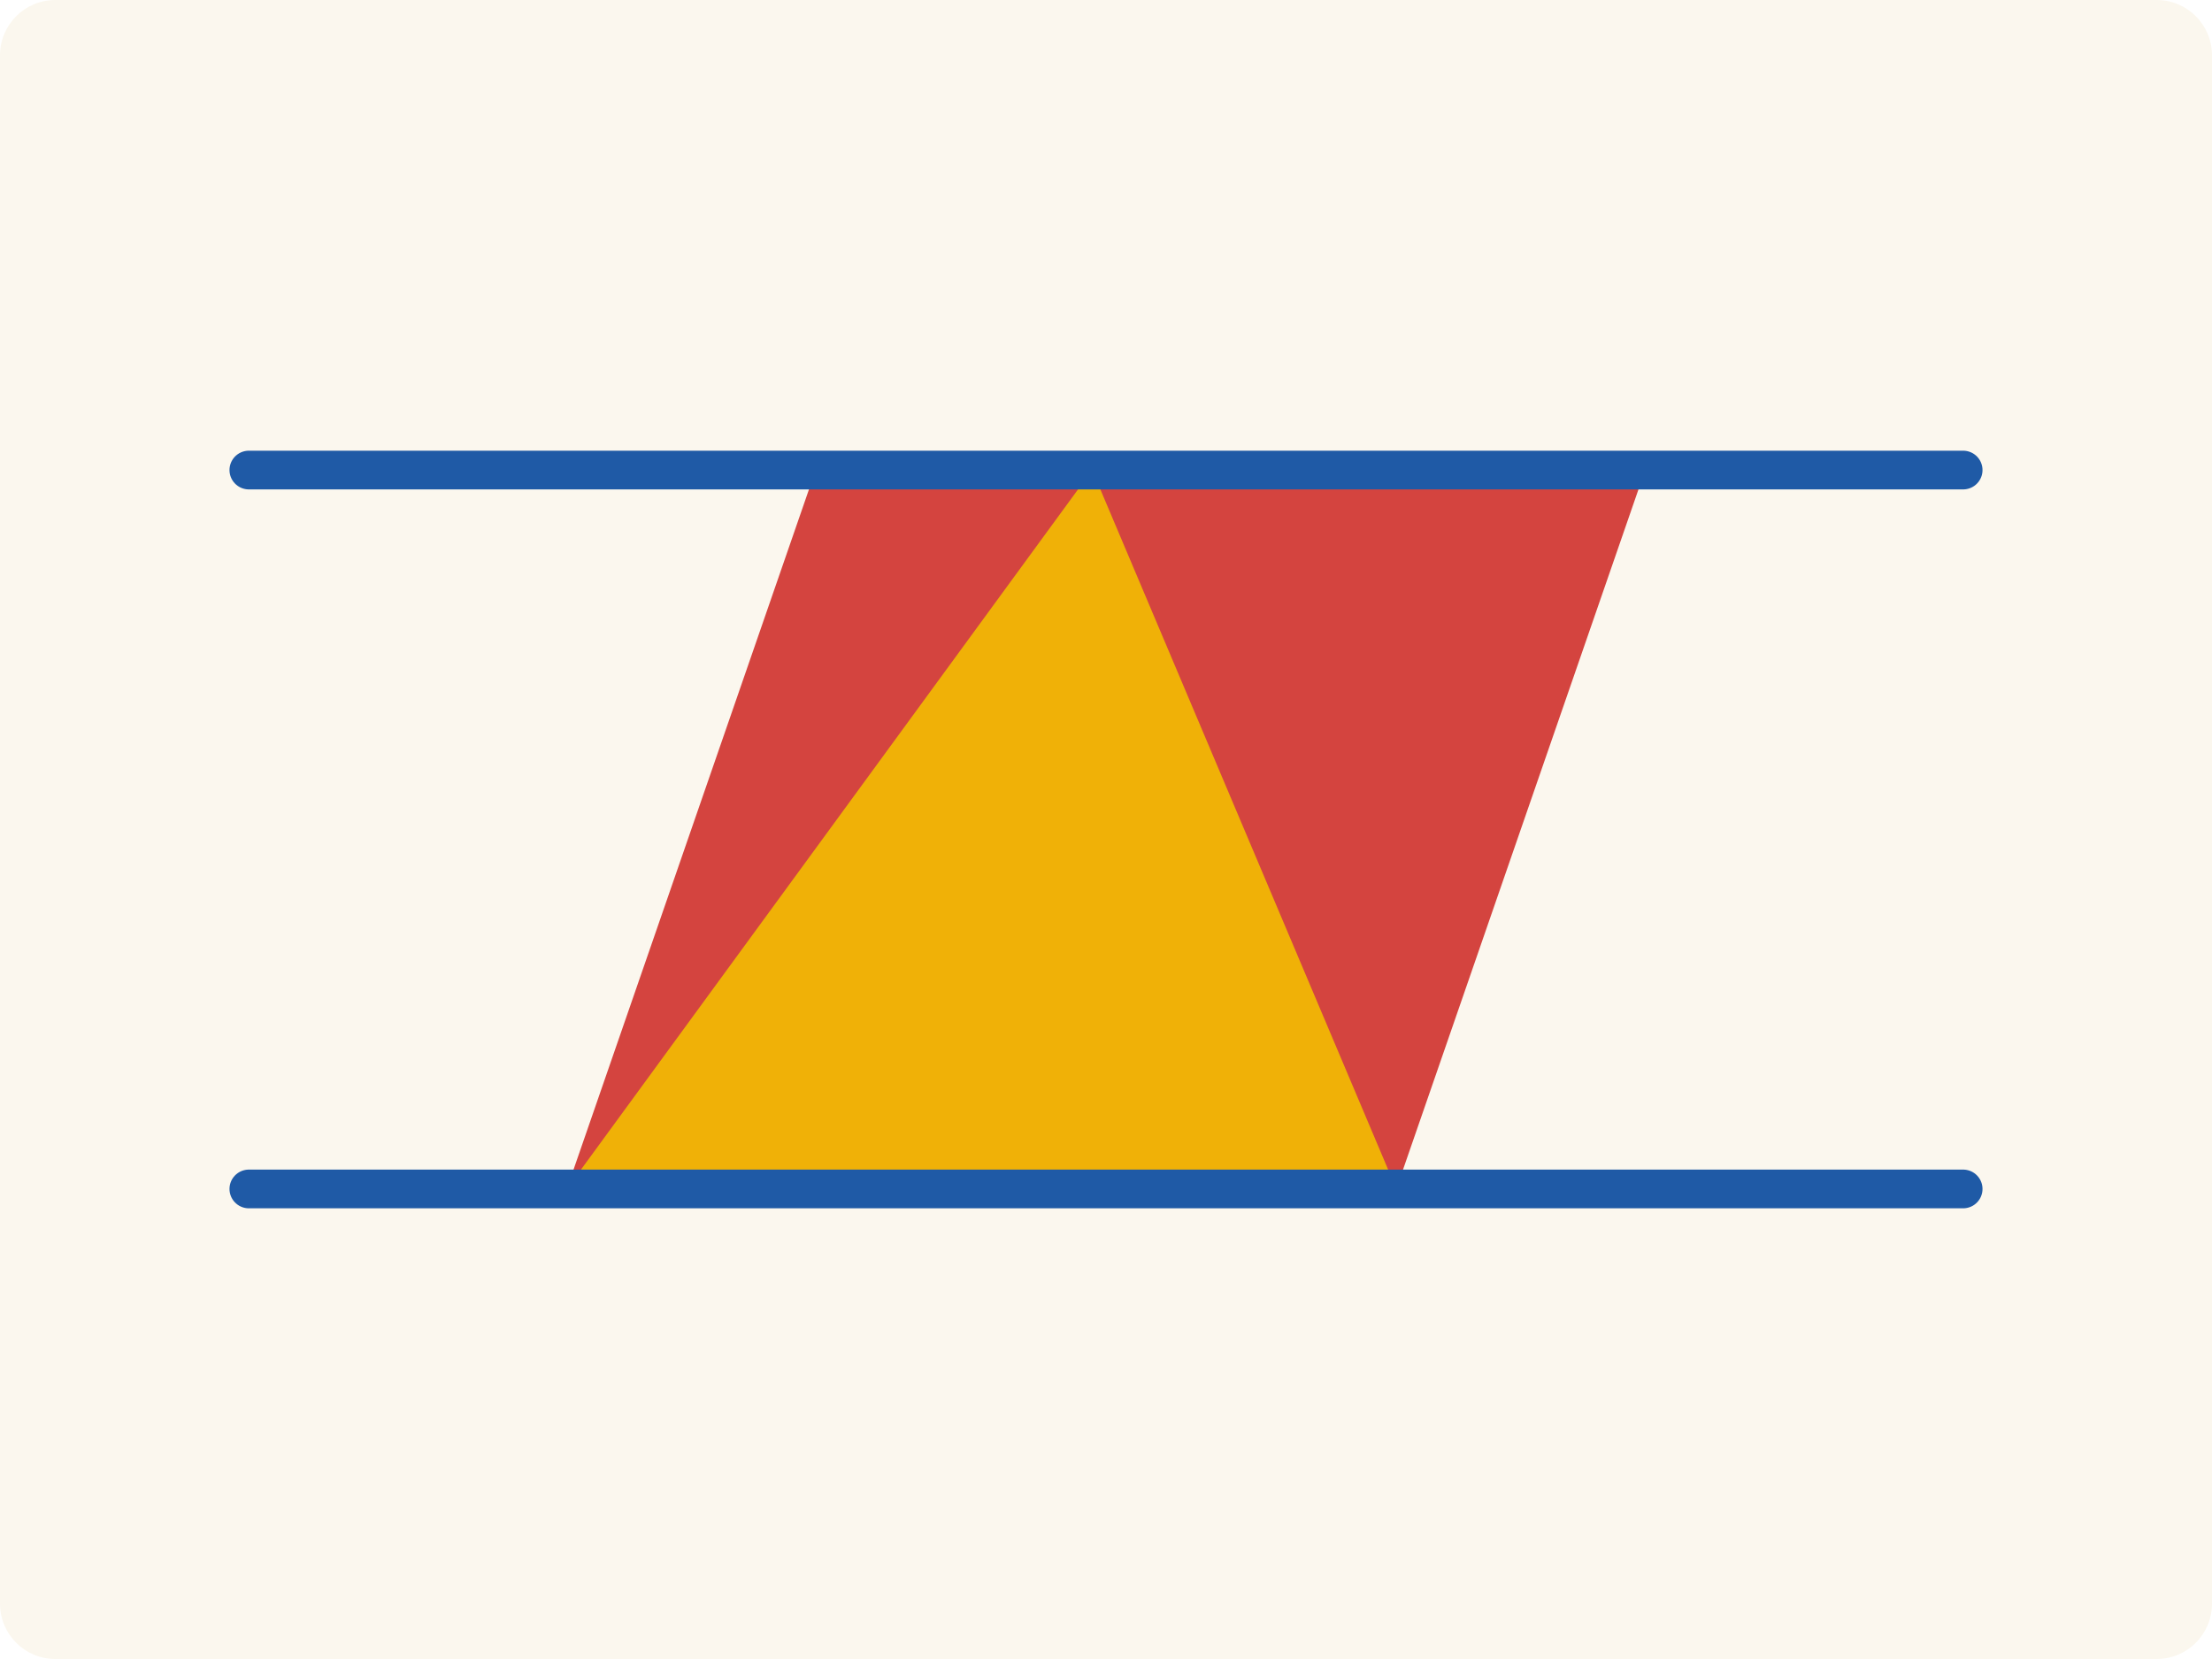
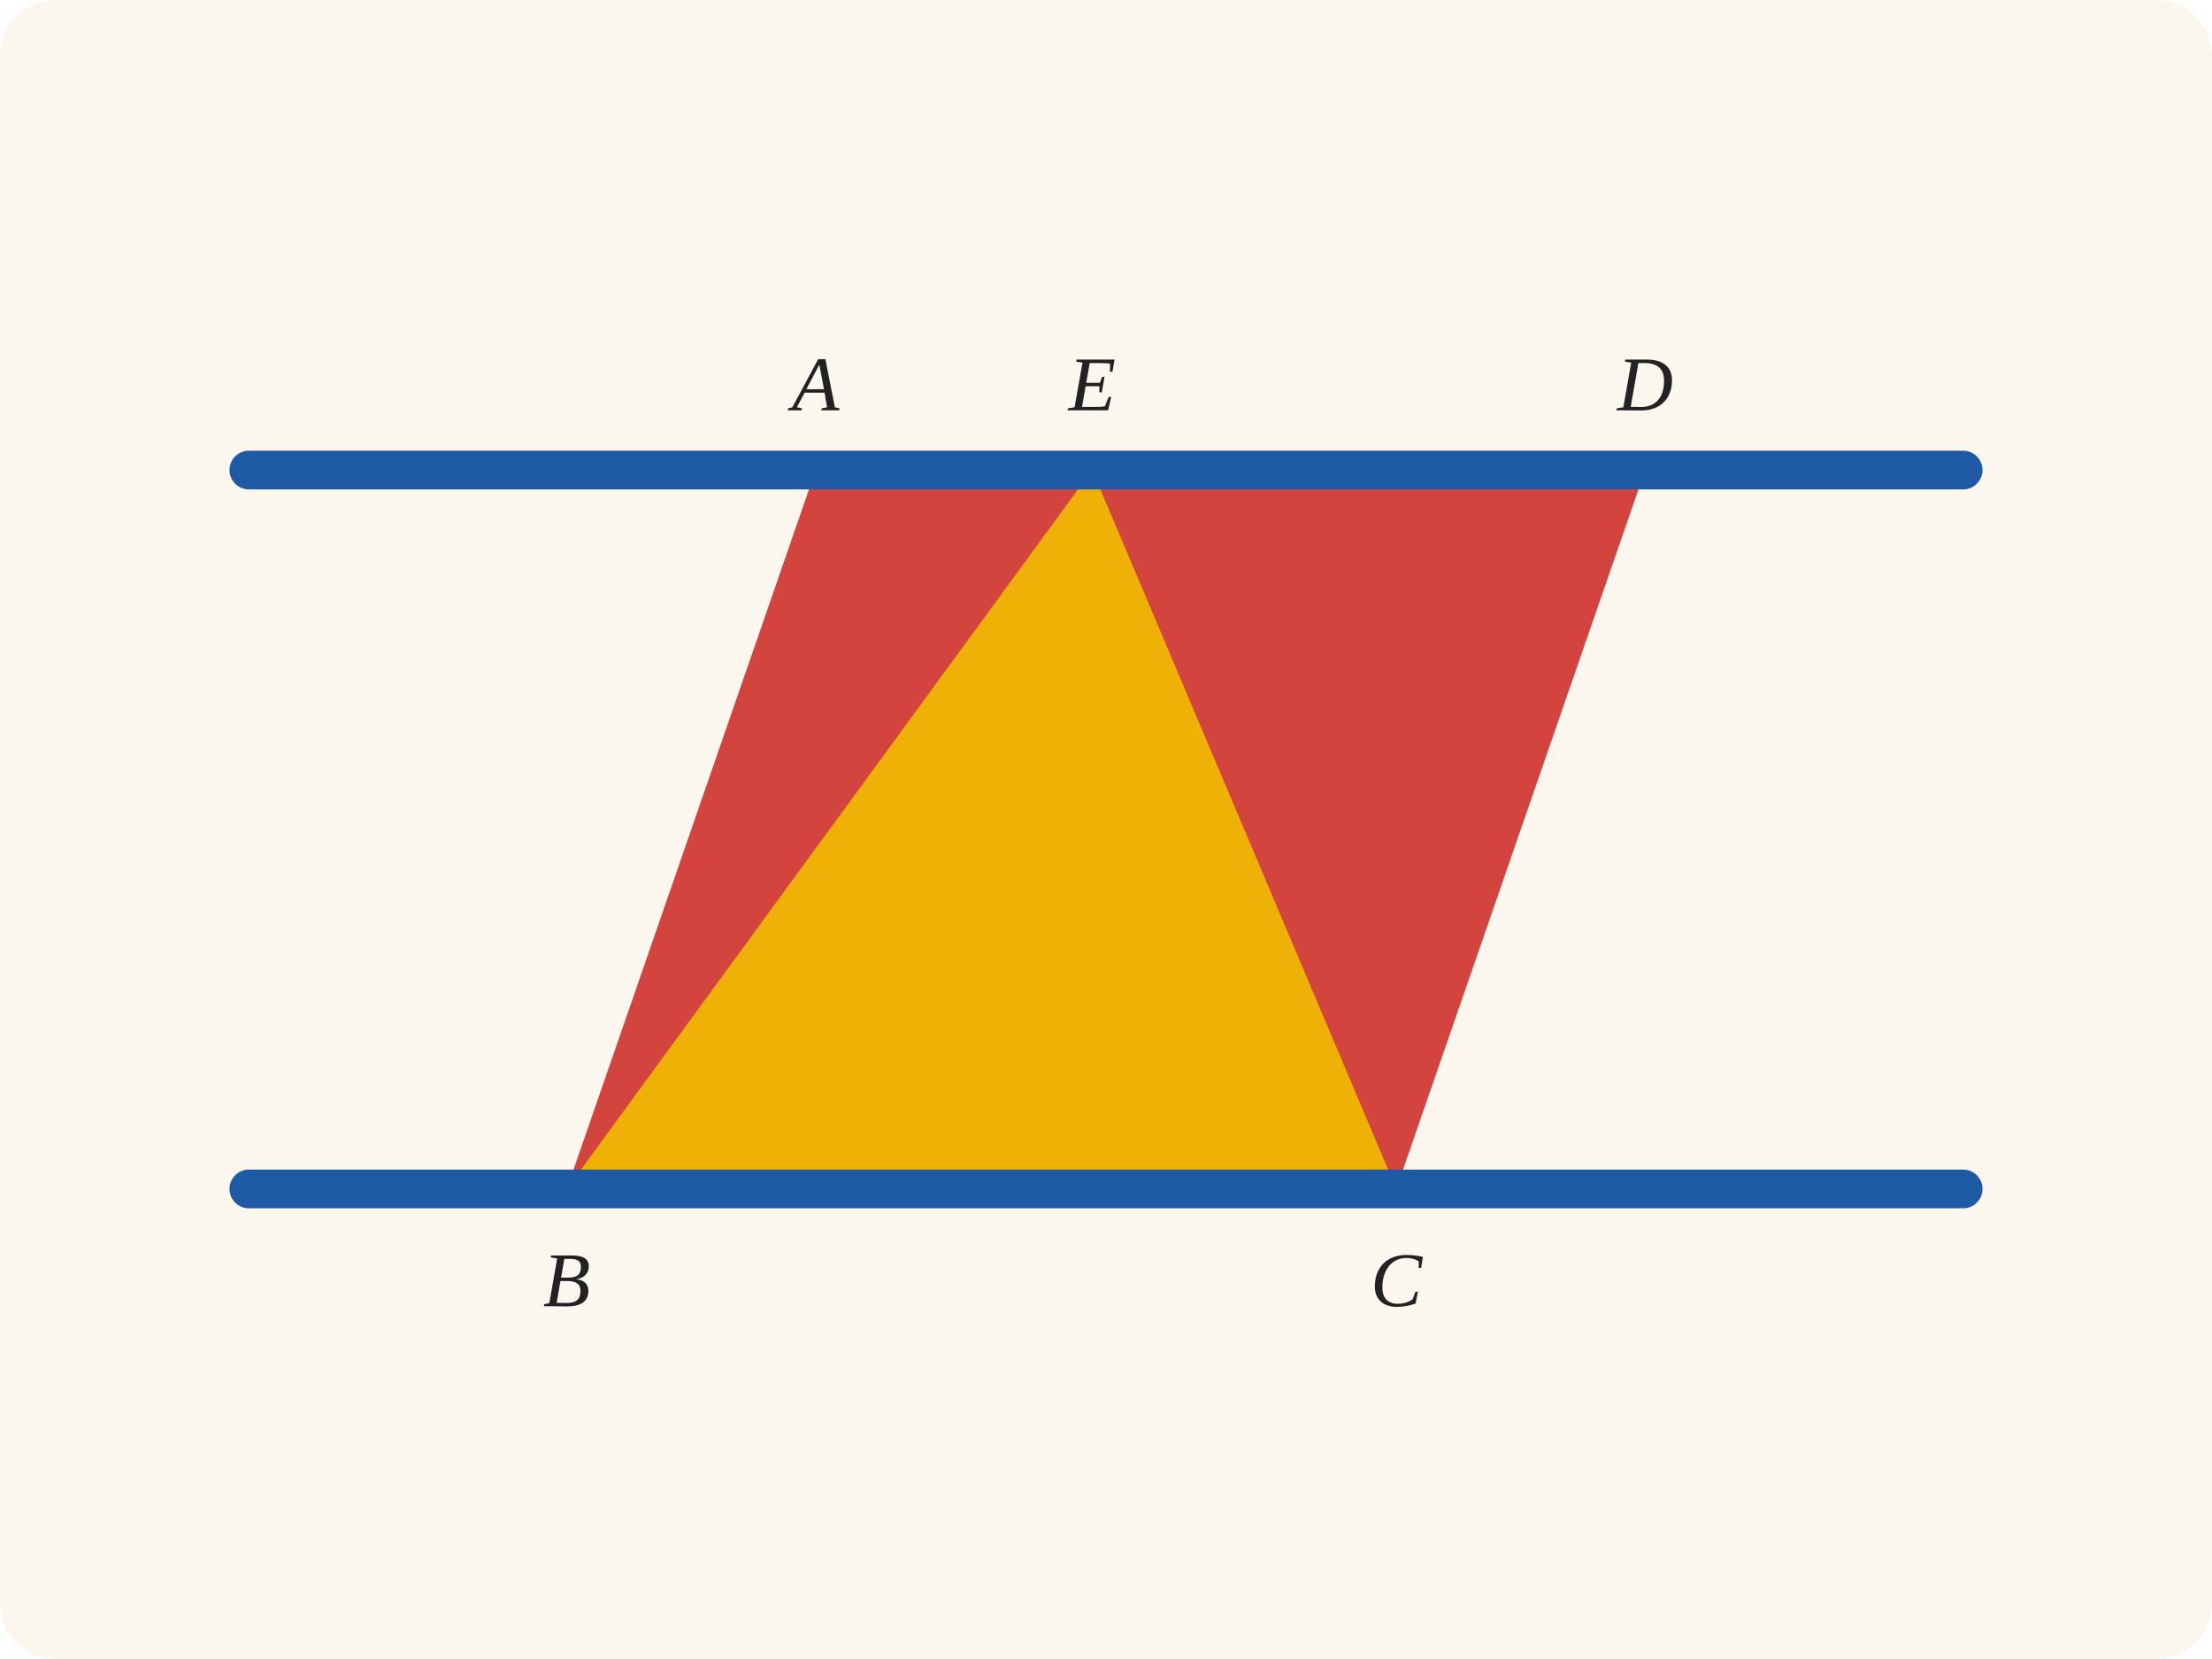
<svg xmlns="http://www.w3.org/2000/svg" viewBox="0 0 400 300" font-family="Georgia, 'Times New Roman', serif">
  <rect x="0" y="0" width="400" height="300" rx="10" fill="#fbf7ee" />
  <polygon points="147.5,85.0 102.5,215.0 252.5,215.0 297.5,85.0" fill="#d0312d" fill-opacity="0.9" />
  <polygon points="197.5,85.0 102.5,215.0 252.5,215.0" fill="#f2b705" fill-opacity="0.95" />
-   <line x1="45.0" y1="85.0" x2="355.0" y2="85.0" stroke="#1f5aa6" stroke-width="7" stroke-linecap="round" />
-   <line x1="45.0" y1="215.0" x2="355.0" y2="215.0" stroke="#1f5aa6" stroke-width="7" stroke-linecap="round" />
+   <g data-unlettered="the parallels drawn on past the figure, to ends that are no points of Heath's">
+     <line x1="45.0" y1="85.0" x2="355.0" y2="85.0" stroke="#1f5aa6" stroke-width="7" stroke-linecap="round" />
+     <line x1="45.0" y1="215.0" x2="355.0" y2="215.0" stroke="#1f5aa6" stroke-width="7" stroke-linecap="round" />
+   </g>
+   <g font-style="italic" font-size="14" fill="#222222" text-anchor="middle">
+     <text x="147.5" y="74.2">A</text>
+     <text x="197.5" y="74.2">E</text>
+     <text x="297.5" y="74.2">D</text>
+     <text x="102.5" y="236.2">B</text>
+     <text x="252.5" y="236.2">C</text>
+   </g>
</svg>
